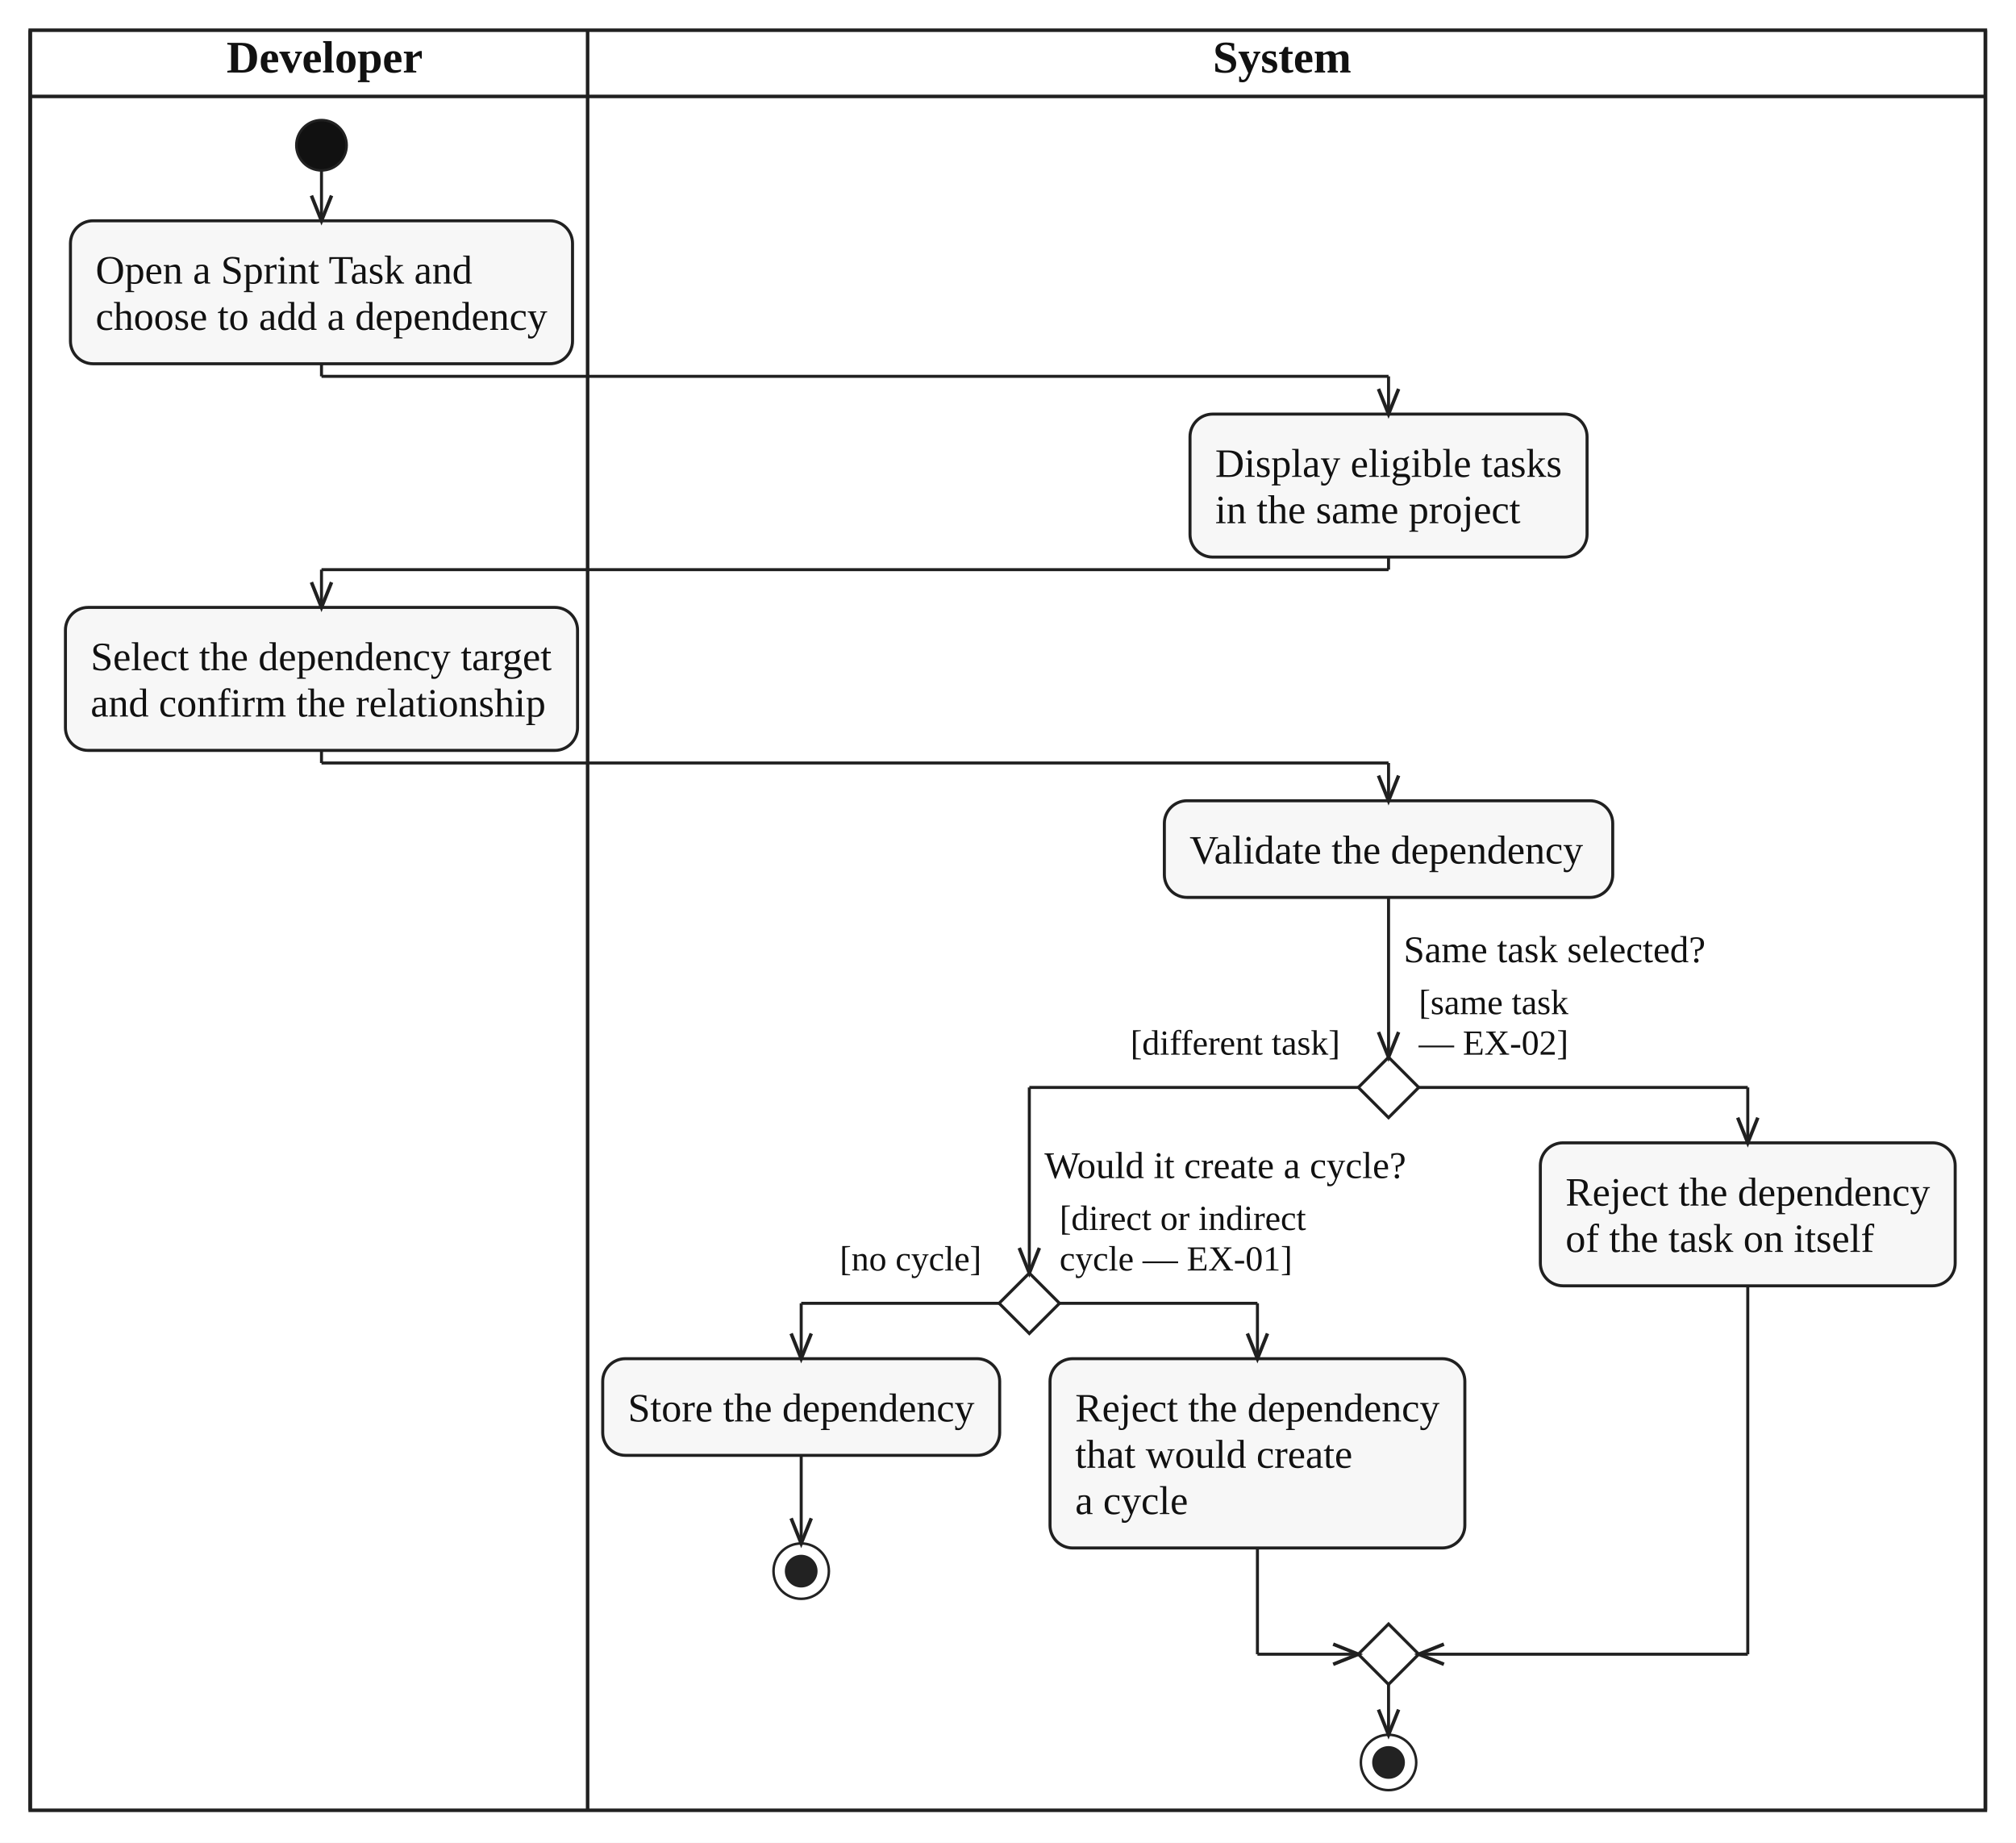
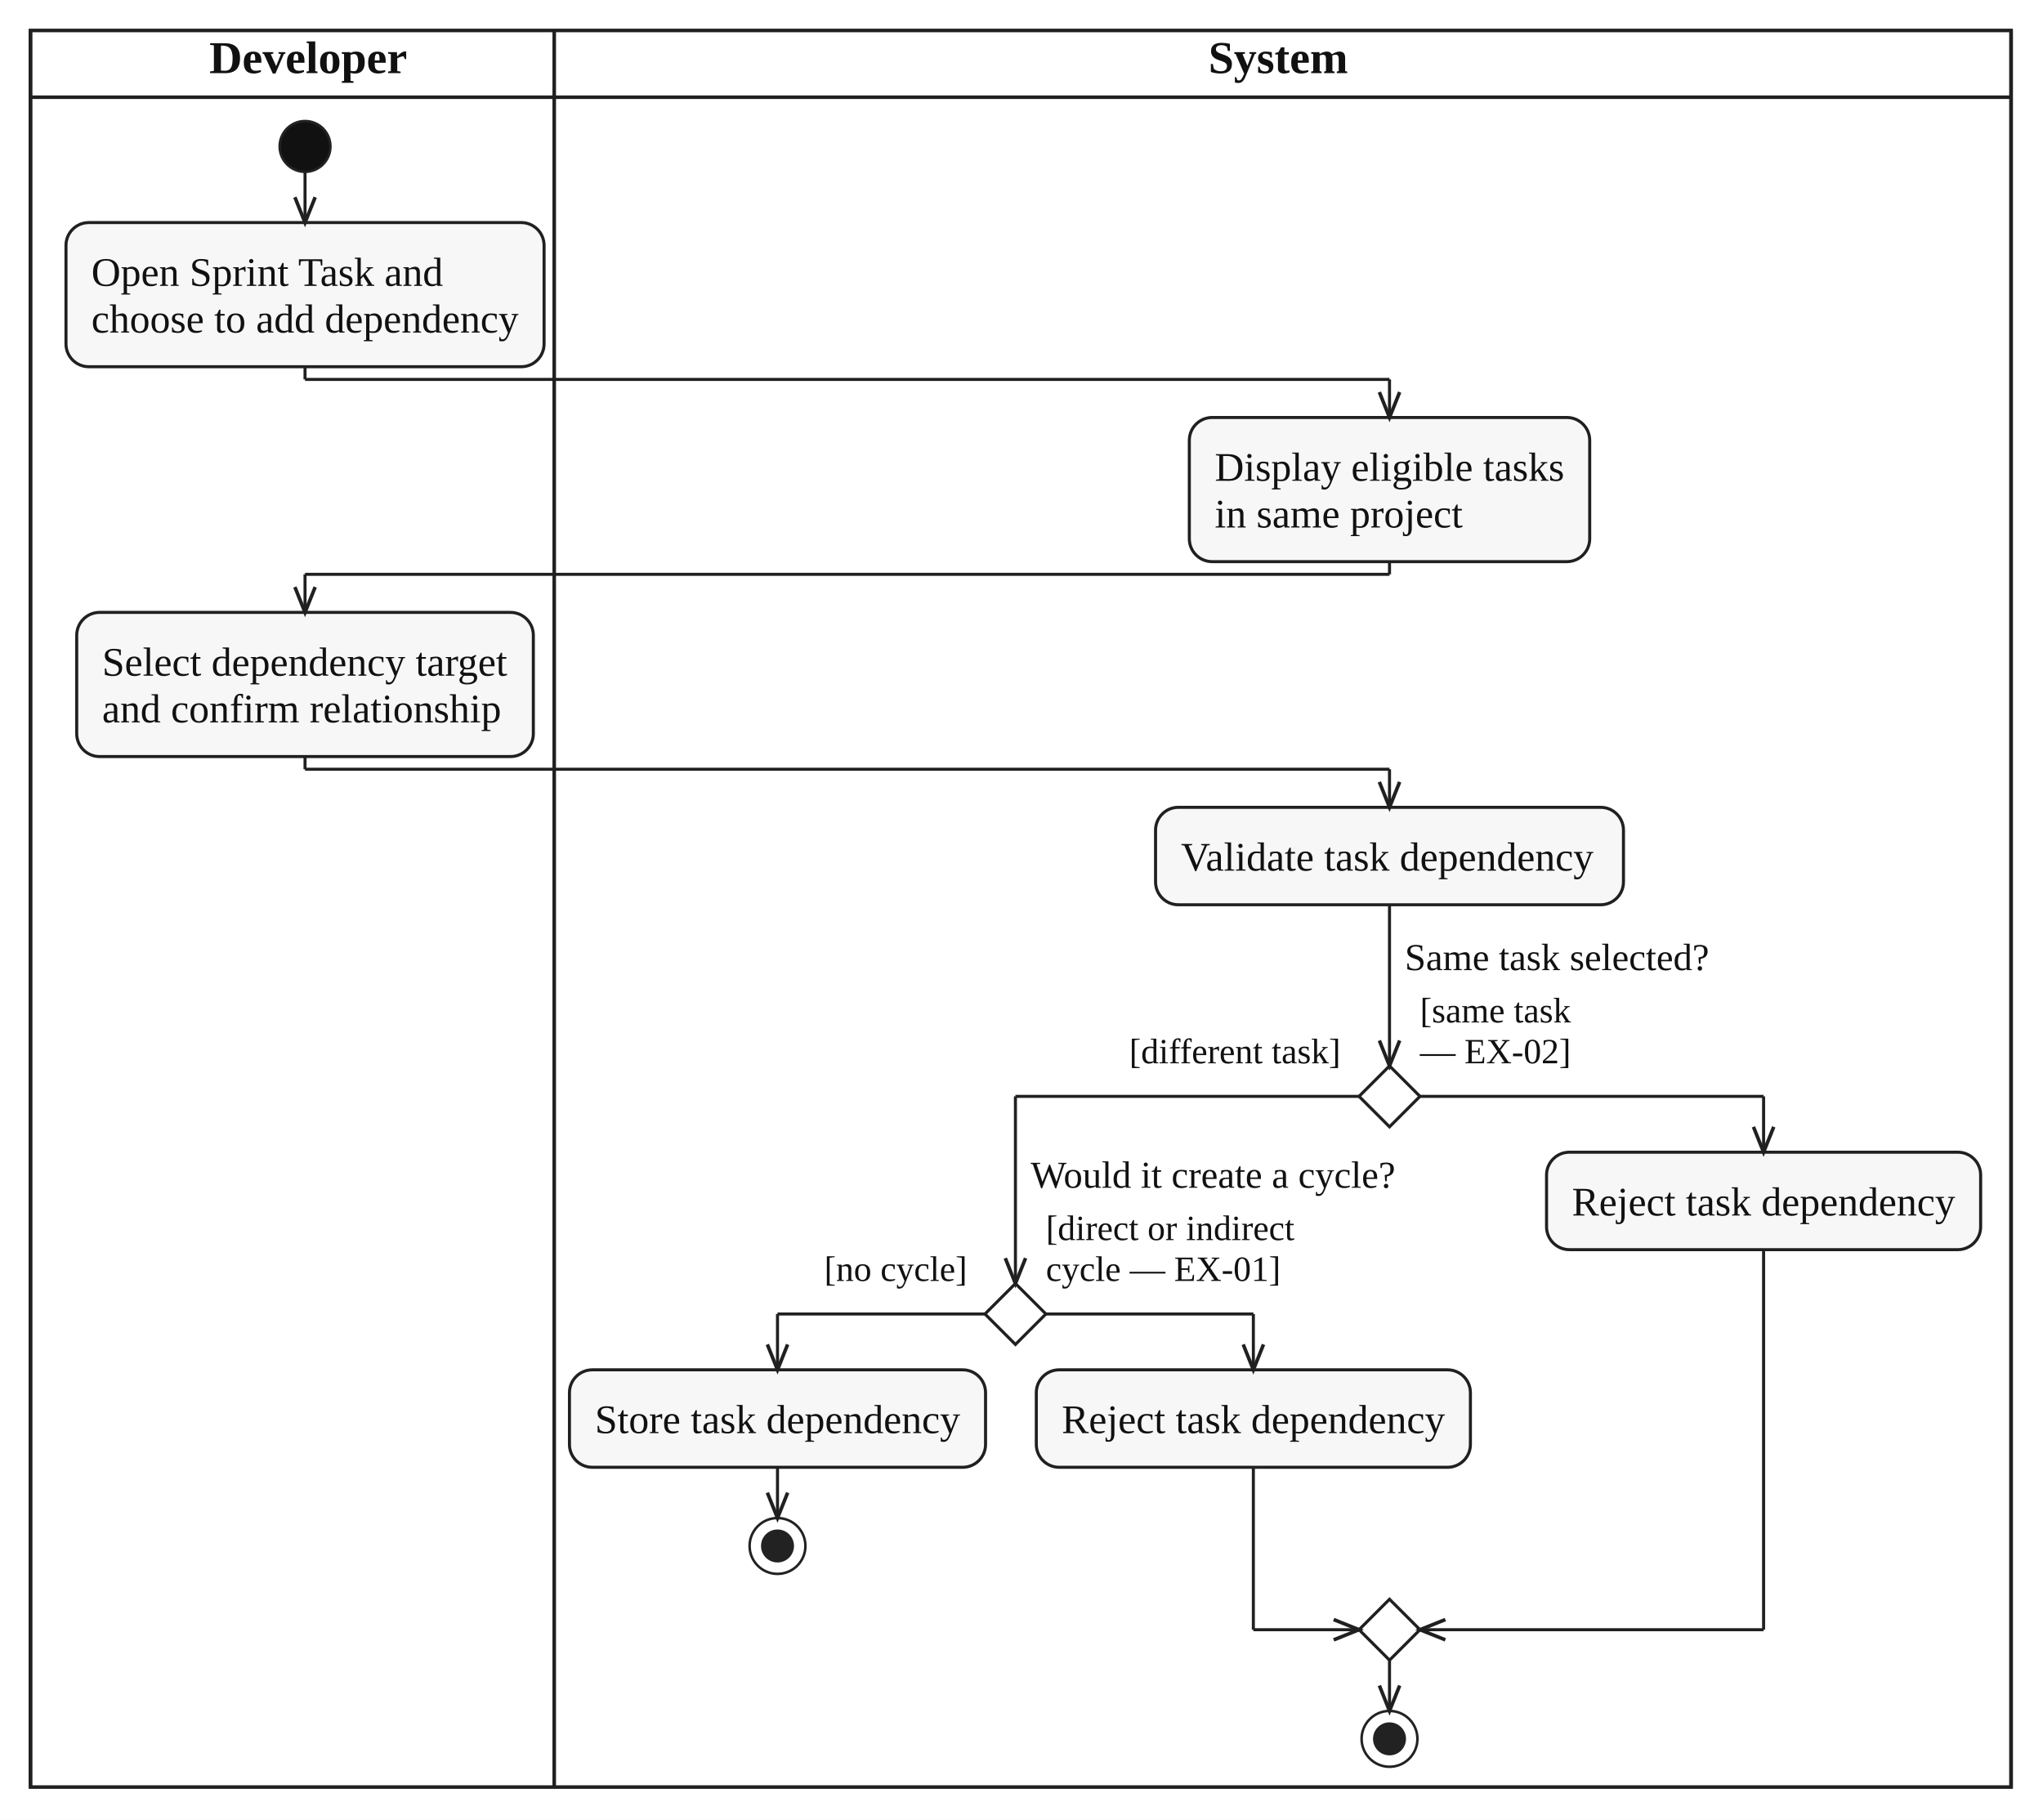
- <svg xmlns="http://www.w3.org/2000/svg" contentStyleType="text/css" height="732px" preserveAspectRatio="none" style="width:801px;height:732px;background:#FFFFFF;" version="1.1" viewBox="-5 0.394 801 732" width="801px" zoomAndPan="magnify" data-pres-formatted="1">
-   <rect id="pres-background" x="-5" y="0.394" width="801" height="732" fill="#FFFFFF" stroke="none" />
+ <svg xmlns="http://www.w3.org/2000/svg" contentStyleType="text/css" height="717px" preserveAspectRatio="none" style="width:805px;height:717px;background:#FFFFFF;" version="1.1" viewBox="-5 0.394 805 717" width="805px" zoomAndPan="magnify" data-pres-formatted="1">
+   <rect id="pres-background" x="-5" y="0.394" width="805" height="717" fill="#FFFFFF" stroke="none" />
  <defs />
  <g>
-     <rect fill="#FFFFFF" height="30.698" style="stroke:#FFFFFF;stroke-width:1.0;" width="762.086" x="15" y="12.394" />
-     <ellipse cx="122.734" cy="58.092" fill="#111111" rx="10" ry="10" style="stroke:#222222;stroke-width:1.0;" />
-     <rect fill="#F7F7F7" height="56.797" rx="9" ry="9" style="stroke:#202020;stroke-width:1.2;" width="199.484" x="22.992" y="88.092" />
-     <text fill="#111111" font-family="Times New Roman" font-size="16" lengthAdjust="spacing" textLength="151.078" x="32.992" y="113.029">Open a Sprint Task and</text>
-     <text fill="#111111" font-family="Times New Roman" font-size="16" lengthAdjust="spacing" textLength="179.484" x="32.992" y="131.428">choose to add a dependency</text>
-     <rect fill="#F7F7F7" height="56.797" rx="9" ry="9" style="stroke:#202020;stroke-width:1.2;" width="203.469" x="21" y="241.685" />
-     <text fill="#111111" font-family="Times New Roman" font-size="16" lengthAdjust="spacing" textLength="183.469" x="31" y="266.623">Select the dependency target</text>
-     <text fill="#111111" font-family="Times New Roman" font-size="16" lengthAdjust="spacing" textLength="180.836" x="31" y="285.022">and confirm the relationship</text>
-     <line style="stroke:#202020;stroke-width:1.4;" x1="7" x2="7" y1="12.394" y2="719.515" />
-     <rect fill="#F7F7F7" height="56.797" rx="9" ry="9" style="stroke:#202020;stroke-width:1.2;" width="157.758" x="467.818" y="164.889" />
-     <text fill="#111111" font-family="Times New Roman" font-size="16" lengthAdjust="spacing" textLength="137.758" x="477.818" y="189.826">Display eligible tasks</text>
-     <text fill="#111111" font-family="Times New Roman" font-size="16" lengthAdjust="spacing" textLength="121.289" x="477.818" y="208.225">in the same project</text>
-     <rect fill="#F7F7F7" height="38.398" rx="9" ry="9" style="stroke:#202020;stroke-width:1.2;" width="178.148" x="457.623" y="318.482" />
-     <text fill="#111111" font-family="Times New Roman" font-size="16" lengthAdjust="spacing" textLength="158.148" x="467.623" y="343.42">Validate the dependency</text>
-     <polygon fill="#FFFFFF" points="546.697,420.371,558.697,432.371,546.697,444.371,534.697,432.371,546.697,420.371" style="stroke:#202020;stroke-width:1.2;" />
-     <text fill="#111111" font-family="Times New Roman" font-size="15" lengthAdjust="spacing" textLength="119.949" x="552.697" y="382.629">Same task selected?</text>
-     <text fill="#111111" font-family="Times New Roman" font-size="15" lengthAdjust="spacing" textLength="3.75" x="552.697" y="399.878"> </text>
-     <text fill="#111111" font-family="Times New Roman" font-size="15" lengthAdjust="spacing" textLength="3.75" x="552.697" y="417.127"> </text>
-     <text fill="#111111" font-family="Times New Roman" font-size="14" lengthAdjust="spacing" textLength="90.569" x="444.128" y="419.343">[different task]  </text>
-     <text fill="#111111" font-family="Times New Roman" font-size="6" lengthAdjust="spacing" textLength="1.5" x="444.128" y="427.973"> </text>
-     <text fill="#111111" font-family="Times New Roman" font-size="14" lengthAdjust="spacing" textLength="66.48" x="558.697" y="403.244">  [same task</text>
-     <text fill="#111111" font-family="Times New Roman" font-size="14" lengthAdjust="spacing" textLength="66.486" x="558.697" y="419.343">  — EX-02]</text>
-     <text fill="#111111" font-family="Times New Roman" font-size="6" lengthAdjust="spacing" textLength="1.5" x="558.697" y="427.973"> </text>
-     <polygon fill="#FFFFFF" points="403.969,506.117,415.969,518.117,403.969,530.117,391.969,518.117,403.969,506.117" style="stroke:#202020;stroke-width:1.2;" />
-     <text fill="#111111" font-family="Times New Roman" font-size="15" lengthAdjust="spacing" textLength="144.91" x="409.969" y="468.375">Would it create a cycle?</text>
-     <text fill="#111111" font-family="Times New Roman" font-size="15" lengthAdjust="spacing" textLength="3.75" x="409.969" y="485.623"> </text>
-     <text fill="#111111" font-family="Times New Roman" font-size="15" lengthAdjust="spacing" textLength="3.75" x="409.969" y="502.872"> </text>
-     <text fill="#111111" font-family="Times New Roman" font-size="14" lengthAdjust="spacing" textLength="63.355" x="328.613" y="505.088">[no cycle]  </text>
-     <text fill="#111111" font-family="Times New Roman" font-size="6" lengthAdjust="spacing" textLength="1.5" x="328.613" y="513.718"> </text>
-     <text fill="#111111" font-family="Times New Roman" font-size="14" lengthAdjust="spacing" textLength="104.952" x="415.969" y="488.99">  [direct or indirect</text>
-     <text fill="#111111" font-family="Times New Roman" font-size="14" lengthAdjust="spacing" textLength="99.518" x="415.969" y="505.088">  cycle — EX-01]</text>
-     <text fill="#111111" font-family="Times New Roman" font-size="6" lengthAdjust="spacing" textLength="1.5" x="415.969" y="513.718"> </text>
-     <rect fill="#F7F7F7" height="38.398" rx="9" ry="9" style="stroke:#202020;stroke-width:1.2;" width="157.727" x="234.469" y="540.117" />
-     <text fill="#111111" font-family="Times New Roman" font-size="16" lengthAdjust="spacing" textLength="137.727" x="244.469" y="565.054">Store the dependency</text>
-     <ellipse cx="313.332" cy="624.515" fill="none" rx="11" ry="11" style="stroke:#222222;stroke-width:1.0;" />
-     <ellipse cx="313.332" cy="624.515" fill="#222222" rx="6" ry="6" style="stroke:#222222;stroke-width:1.0;" />
-     <rect fill="#F7F7F7" height="75.195" rx="9" ry="9" style="stroke:#202020;stroke-width:1.2;" width="164.82" x="412.195" y="540.117" />
-     <text fill="#111111" font-family="Times New Roman" font-size="16" lengthAdjust="spacing" textLength="144.82" x="422.195" y="565.054">Reject the dependency</text>
-     <text fill="#111111" font-family="Times New Roman" font-size="16" lengthAdjust="spacing" textLength="110.172" x="422.195" y="583.453">that would create</text>
-     <text fill="#111111" font-family="Times New Roman" font-size="16" lengthAdjust="spacing" textLength="44.852" x="422.195" y="601.851">a cycle</text>
-     <rect fill="#F7F7F7" height="56.797" rx="9" ry="9" style="stroke:#202020;stroke-width:1.2;" width="164.82" x="607.016" y="454.371" />
-     <text fill="#111111" font-family="Times New Roman" font-size="16" lengthAdjust="spacing" textLength="144.82" x="617.016" y="479.309">Reject the dependency</text>
-     <text fill="#111111" font-family="Times New Roman" font-size="16" lengthAdjust="spacing" textLength="122.641" x="617.016" y="497.707">of the task on itself</text>
-     <polygon fill="#FFFFFF" points="546.697,645.515,558.697,657.515,546.697,669.515,534.697,657.515,546.697,645.515" style="stroke:#202020;stroke-width:1.2;" />
-     <ellipse cx="546.697" cy="700.515" fill="none" rx="11" ry="11" style="stroke:#222222;stroke-width:1.0;" />
-     <ellipse cx="546.697" cy="700.515" fill="#222222" rx="6" ry="6" style="stroke:#222222;stroke-width:1.0;" />
-     <line style="stroke:#202020;stroke-width:1.4;" x1="228.469" x2="228.469" y1="12.394" y2="719.515" />
-     <line style="stroke:#202020;stroke-width:1.4;" x1="783.836" x2="783.836" y1="12.394" y2="719.515" />
-     <line style="stroke:#202020;stroke-width:1.2;" x1="122.734" x2="122.734" y1="68.092" y2="88.092" />
-     <polyline points="118.734,78.092 122.734,88.092 126.734,78.092" fill="none" stroke="#202020" stroke-width="1.4" stroke-linejoin="miter" stroke-linecap="butt" class="open-arrowhead" />
-     <line style="stroke:#202020;stroke-width:1.2;" x1="313.332" x2="313.332" y1="578.515" y2="613.515" />
-     <polyline points="309.332,603.515 313.332,613.515 317.332,603.515" fill="none" stroke="#202020" stroke-width="1.4" stroke-linejoin="miter" stroke-linecap="butt" class="open-arrowhead" />
-     <line style="stroke:#202020;stroke-width:1.2;" x1="391.969" x2="313.332" y1="518.117" y2="518.117" />
-     <line style="stroke:#202020;stroke-width:1.2;" x1="313.332" x2="313.332" y1="518.117" y2="540.117" />
-     <polyline points="309.332,530.117 313.332,540.117 317.332,530.117" fill="none" stroke="#202020" stroke-width="1.4" stroke-linejoin="miter" stroke-linecap="butt" class="open-arrowhead" />
-     <line style="stroke:#202020;stroke-width:1.2;" x1="415.969" x2="494.606" y1="518.117" y2="518.117" />
-     <line style="stroke:#202020;stroke-width:1.2;" x1="494.606" x2="494.606" y1="518.117" y2="540.117" />
-     <polyline points="490.606,530.117 494.606,540.117 498.606,530.117" fill="none" stroke="#202020" stroke-width="1.4" stroke-linejoin="miter" stroke-linecap="butt" class="open-arrowhead" />
-     <line style="stroke:#202020;stroke-width:1.2;" x1="494.606" x2="494.606" y1="615.312" y2="657.515" />
-     <line style="stroke:#202020;stroke-width:1.2;" x1="494.606" x2="534.697" y1="657.515" y2="657.515" />
-     <polyline points="524.697,653.515 534.697,657.515 524.697,661.515" fill="none" stroke="#202020" stroke-width="1.4" stroke-linejoin="miter" stroke-linecap="butt" class="open-arrowhead" />
-     <line style="stroke:#202020;stroke-width:1.2;" x1="534.697" x2="403.969" y1="432.371" y2="432.371" />
-     <line style="stroke:#202020;stroke-width:1.2;" x1="403.969" x2="403.969" y1="432.371" y2="506.117" />
-     <polyline points="399.969,496.117 403.969,506.117 407.969,496.117" fill="none" stroke="#202020" stroke-width="1.4" stroke-linejoin="miter" stroke-linecap="butt" class="open-arrowhead" />
-     <line style="stroke:#202020;stroke-width:1.2;" x1="558.697" x2="689.426" y1="432.371" y2="432.371" />
-     <line style="stroke:#202020;stroke-width:1.2;" x1="689.426" x2="689.426" y1="432.371" y2="454.371" />
-     <polyline points="685.426,444.371 689.426,454.371 693.426,444.371" fill="none" stroke="#202020" stroke-width="1.4" stroke-linejoin="miter" stroke-linecap="butt" class="open-arrowhead" />
-     <line style="stroke:#202020;stroke-width:1.2;" x1="689.426" x2="689.426" y1="511.168" y2="657.515" />
-     <line style="stroke:#202020;stroke-width:1.2;" x1="689.426" x2="558.697" y1="657.515" y2="657.515" />
-     <polyline points="568.697,653.515 558.697,657.515 568.697,661.515" fill="none" stroke="#202020" stroke-width="1.4" stroke-linejoin="miter" stroke-linecap="butt" class="open-arrowhead" />
-     <line style="stroke:#202020;stroke-width:1.2;" x1="546.697" x2="546.697" y1="356.881" y2="420.371" />
-     <polyline points="542.697,410.371 546.697,420.371 550.697,410.371" fill="none" stroke="#202020" stroke-width="1.4" stroke-linejoin="miter" stroke-linecap="butt" class="open-arrowhead" />
-     <line style="stroke:#202020;stroke-width:1.2;" x1="546.697" x2="546.697" y1="669.515" y2="689.515" />
-     <polyline points="542.697,679.515 546.697,689.515 550.697,679.515" fill="none" stroke="#202020" stroke-width="1.4" stroke-linejoin="miter" stroke-linecap="butt" class="open-arrowhead" />
-     <line style="stroke:#202020;stroke-width:1.2;" x1="122.734" x2="122.734" y1="144.889" y2="149.889" />
-     <line style="stroke:#202020;stroke-width:1.2;" x1="122.734" x2="546.697" y1="149.889" y2="149.889" />
-     <line style="stroke:#202020;stroke-width:1.2;" x1="546.697" x2="546.697" y1="149.889" y2="164.889" />
-     <polyline points="542.697,154.889 546.697,164.889 550.697,154.889" fill="none" stroke="#202020" stroke-width="1.4" stroke-linejoin="miter" stroke-linecap="butt" class="open-arrowhead" />
-     <line style="stroke:#202020;stroke-width:1.2;" x1="546.697" x2="546.697" y1="221.685" y2="226.685" />
-     <line style="stroke:#202020;stroke-width:1.2;" x1="546.697" x2="122.734" y1="226.685" y2="226.685" />
-     <line style="stroke:#202020;stroke-width:1.2;" x1="122.734" x2="122.734" y1="226.685" y2="241.685" />
-     <polyline points="118.734,231.685 122.734,241.685 126.734,231.685" fill="none" stroke="#202020" stroke-width="1.4" stroke-linejoin="miter" stroke-linecap="butt" class="open-arrowhead" />
-     <line style="stroke:#202020;stroke-width:1.2;" x1="122.734" x2="122.734" y1="298.482" y2="303.482" />
-     <line style="stroke:#202020;stroke-width:1.2;" x1="122.734" x2="546.697" y1="303.482" y2="303.482" />
-     <line style="stroke:#202020;stroke-width:1.2;" x1="546.697" x2="546.697" y1="303.482" y2="318.482" />
-     <polyline points="542.697,308.482 546.697,318.482 550.697,308.482" fill="none" stroke="#202020" stroke-width="1.4" stroke-linejoin="miter" stroke-linecap="butt" class="open-arrowhead" />
-     <text fill="#111111" font-family="Times New Roman" font-size="18" font-weight="bold" lengthAdjust="spacing" textLength="77.968" x="85.001" y="29.198">Developer</text>
-     <text fill="#111111" font-family="Times New Roman" font-size="7" font-weight="bold" lengthAdjust="spacing" textLength="1.75" x="80.501" y="39.627"> </text>
-     <text fill="#111111" font-family="Times New Roman" font-size="18" font-weight="bold" lengthAdjust="spacing" textLength="54.993" x="476.906" y="29.198">System</text>
-     <text fill="#111111" font-family="Times New Roman" font-size="7" font-weight="bold" lengthAdjust="spacing" textLength="1.75" x="472.406" y="39.627"> </text>
+     <rect fill="#FFFFFF" height="30.698" style="stroke:#FFFFFF;stroke-width:1.0;" width="765.68" x="15" y="12.394" />
+     <ellipse cx="115.191" cy="58.092" fill="#111111" rx="10" ry="10" style="stroke:#222222;stroke-width:1.0;" />
+     <rect fill="#F7F7F7" height="56.797" rx="9" ry="9" style="stroke:#202020;stroke-width:1.2;" width="188.383" x="21" y="88.092" />
+     <text fill="#111111" font-family="Times New Roman" font-size="16" lengthAdjust="spacing" textLength="139.977" x="31" y="113.029">Open Sprint Task and</text>
+     <text fill="#111111" font-family="Times New Roman" font-size="16" lengthAdjust="spacing" textLength="168.383" x="31" y="131.428">choose to add dependency</text>
+     <rect fill="#F7F7F7" height="56.797" rx="9" ry="9" style="stroke:#202020;stroke-width:1.2;" width="179.922" x="25.23" y="241.685" />
+     <text fill="#111111" font-family="Times New Roman" font-size="16" lengthAdjust="spacing" textLength="159.922" x="35.23" y="266.623">Select dependency target</text>
+     <text fill="#111111" font-family="Times New Roman" font-size="16" lengthAdjust="spacing" textLength="157.289" x="35.23" y="285.022">and confirm relationship</text>
+     <line style="stroke:#202020;stroke-width:1.4;" x1="7" x2="7" y1="12.394" y2="704.515" />
+     <rect fill="#F7F7F7" height="56.797" rx="9" ry="9" style="stroke:#202020;stroke-width:1.2;" width="157.758" x="463.629" y="164.889" />
+     <text fill="#111111" font-family="Times New Roman" font-size="16" lengthAdjust="spacing" textLength="137.758" x="473.629" y="189.826">Display eligible tasks</text>
+     <text fill="#111111" font-family="Times New Roman" font-size="16" lengthAdjust="spacing" textLength="97.742" x="473.629" y="208.225">in same project</text>
+     <rect fill="#F7F7F7" height="38.398" rx="9" ry="9" style="stroke:#202020;stroke-width:1.2;" width="184.375" x="450.32" y="318.482" />
+     <text fill="#111111" font-family="Times New Roman" font-size="16" lengthAdjust="spacing" textLength="164.375" x="460.32" y="343.42">Validate task dependency</text>
+     <polygon fill="#FFFFFF" points="542.508,420.371,554.508,432.371,542.508,444.371,530.508,432.371,542.508,420.371" style="stroke:#202020;stroke-width:1.2;" />
+     <text fill="#111111" font-family="Times New Roman" font-size="15" lengthAdjust="spacing" textLength="119.949" x="548.508" y="382.629">Same task selected?</text>
+     <text fill="#111111" font-family="Times New Roman" font-size="15" lengthAdjust="spacing" textLength="3.75" x="548.508" y="399.878"> </text>
+     <text fill="#111111" font-family="Times New Roman" font-size="15" lengthAdjust="spacing" textLength="3.75" x="548.508" y="417.127"> </text>
+     <text fill="#111111" font-family="Times New Roman" font-size="14" lengthAdjust="spacing" textLength="90.569" x="439.938" y="419.343">[different task]  </text>
+     <text fill="#111111" font-family="Times New Roman" font-size="6" lengthAdjust="spacing" textLength="1.5" x="439.938" y="427.973"> </text>
+     <text fill="#111111" font-family="Times New Roman" font-size="14" lengthAdjust="spacing" textLength="66.48" x="554.508" y="403.244">  [same task</text>
+     <text fill="#111111" font-family="Times New Roman" font-size="14" lengthAdjust="spacing" textLength="66.486" x="554.508" y="419.343">  — EX-02]</text>
+     <text fill="#111111" font-family="Times New Roman" font-size="6" lengthAdjust="spacing" textLength="1.5" x="554.508" y="427.973"> </text>
+     <polygon fill="#FFFFFF" points="395.109,506.117,407.109,518.117,395.109,530.117,383.109,518.117,395.109,506.117" style="stroke:#202020;stroke-width:1.2;" />
+     <text fill="#111111" font-family="Times New Roman" font-size="15" lengthAdjust="spacing" textLength="144.91" x="401.109" y="468.375">Would it create a cycle?</text>
+     <text fill="#111111" font-family="Times New Roman" font-size="15" lengthAdjust="spacing" textLength="3.75" x="401.109" y="485.623"> </text>
+     <text fill="#111111" font-family="Times New Roman" font-size="15" lengthAdjust="spacing" textLength="3.75" x="401.109" y="502.872"> </text>
+     <text fill="#111111" font-family="Times New Roman" font-size="14" lengthAdjust="spacing" textLength="63.355" x="319.754" y="505.088">[no cycle]  </text>
+     <text fill="#111111" font-family="Times New Roman" font-size="6" lengthAdjust="spacing" textLength="1.5" x="319.754" y="513.718"> </text>
+     <text fill="#111111" font-family="Times New Roman" font-size="14" lengthAdjust="spacing" textLength="104.952" x="407.109" y="488.99">  [direct or indirect</text>
+     <text fill="#111111" font-family="Times New Roman" font-size="14" lengthAdjust="spacing" textLength="99.518" x="407.109" y="505.088">  cycle — EX-01]</text>
+     <text fill="#111111" font-family="Times New Roman" font-size="6" lengthAdjust="spacing" textLength="1.5" x="407.109" y="513.718"> </text>
+     <rect fill="#F7F7F7" height="38.398" rx="9" ry="9" style="stroke:#202020;stroke-width:1.2;" width="163.953" x="219.383" y="540.117" />
+     <text fill="#111111" font-family="Times New Roman" font-size="16" lengthAdjust="spacing" textLength="143.953" x="229.383" y="565.054">Store task dependency</text>
+     <ellipse cx="301.359" cy="609.515" fill="none" rx="11" ry="11" style="stroke:#222222;stroke-width:1.0;" />
+     <ellipse cx="301.359" cy="609.515" fill="#222222" rx="6" ry="6" style="stroke:#222222;stroke-width:1.0;" />
+     <rect fill="#F7F7F7" height="38.398" rx="9" ry="9" style="stroke:#202020;stroke-width:1.2;" width="171.047" x="403.336" y="540.117" />
+     <text fill="#111111" font-family="Times New Roman" font-size="16" lengthAdjust="spacing" textLength="151.047" x="413.336" y="565.054">Reject task dependency</text>
+     <rect fill="#F7F7F7" height="38.398" rx="9" ry="9" style="stroke:#202020;stroke-width:1.2;" width="171.047" x="604.383" y="454.371" />
+     <text fill="#111111" font-family="Times New Roman" font-size="16" lengthAdjust="spacing" textLength="151.047" x="614.383" y="479.309">Reject task dependency</text>
+     <polygon fill="#FFFFFF" points="542.508,630.515,554.508,642.515,542.508,654.515,530.508,642.515,542.508,630.515" style="stroke:#202020;stroke-width:1.2;" />
+     <ellipse cx="542.508" cy="685.515" fill="none" rx="11" ry="11" style="stroke:#222222;stroke-width:1.0;" />
+     <ellipse cx="542.508" cy="685.515" fill="#222222" rx="6" ry="6" style="stroke:#222222;stroke-width:1.0;" />
+     <line style="stroke:#202020;stroke-width:1.4;" x1="213.383" x2="213.383" y1="12.394" y2="704.515" />
+     <line style="stroke:#202020;stroke-width:1.4;" x1="787.43" x2="787.43" y1="12.394" y2="704.515" />
+     <line style="stroke:#202020;stroke-width:1.2;" x1="115.191" x2="115.191" y1="68.092" y2="88.092" />
+     <polyline points="111.191,78.092 115.191,88.092 119.191,78.092" fill="none" stroke="#202020" stroke-width="1.4" stroke-linejoin="miter" stroke-linecap="butt" class="open-arrowhead" />
+     <line style="stroke:#202020;stroke-width:1.2;" x1="301.359" x2="301.359" y1="578.515" y2="598.515" />
+     <polyline points="297.359,588.515 301.359,598.515 305.359,588.515" fill="none" stroke="#202020" stroke-width="1.4" stroke-linejoin="miter" stroke-linecap="butt" class="open-arrowhead" />
+     <line style="stroke:#202020;stroke-width:1.2;" x1="383.109" x2="301.359" y1="518.117" y2="518.117" />
+     <line style="stroke:#202020;stroke-width:1.2;" x1="301.359" x2="301.359" y1="518.117" y2="540.117" />
+     <polyline points="297.359,530.117 301.359,540.117 305.359,530.117" fill="none" stroke="#202020" stroke-width="1.4" stroke-linejoin="miter" stroke-linecap="butt" class="open-arrowhead" />
+     <line style="stroke:#202020;stroke-width:1.2;" x1="407.109" x2="488.859" y1="518.117" y2="518.117" />
+     <line style="stroke:#202020;stroke-width:1.2;" x1="488.859" x2="488.859" y1="518.117" y2="540.117" />
+     <polyline points="484.859,530.117 488.859,540.117 492.859,530.117" fill="none" stroke="#202020" stroke-width="1.4" stroke-linejoin="miter" stroke-linecap="butt" class="open-arrowhead" />
+     <line style="stroke:#202020;stroke-width:1.2;" x1="488.859" x2="488.859" y1="578.515" y2="642.515" />
+     <line style="stroke:#202020;stroke-width:1.2;" x1="488.859" x2="530.508" y1="642.515" y2="642.515" />
+     <polyline points="520.508,638.515 530.508,642.515 520.508,646.515" fill="none" stroke="#202020" stroke-width="1.4" stroke-linejoin="miter" stroke-linecap="butt" class="open-arrowhead" />
+     <line style="stroke:#202020;stroke-width:1.2;" x1="530.508" x2="395.109" y1="432.371" y2="432.371" />
+     <line style="stroke:#202020;stroke-width:1.2;" x1="395.109" x2="395.109" y1="432.371" y2="506.117" />
+     <polyline points="391.109,496.117 395.109,506.117 399.109,496.117" fill="none" stroke="#202020" stroke-width="1.4" stroke-linejoin="miter" stroke-linecap="butt" class="open-arrowhead" />
+     <line style="stroke:#202020;stroke-width:1.2;" x1="554.508" x2="689.906" y1="432.371" y2="432.371" />
+     <line style="stroke:#202020;stroke-width:1.2;" x1="689.906" x2="689.906" y1="432.371" y2="454.371" />
+     <polyline points="685.906,444.371 689.906,454.371 693.906,444.371" fill="none" stroke="#202020" stroke-width="1.4" stroke-linejoin="miter" stroke-linecap="butt" class="open-arrowhead" />
+     <line style="stroke:#202020;stroke-width:1.2;" x1="689.906" x2="689.906" y1="492.769" y2="642.515" />
+     <line style="stroke:#202020;stroke-width:1.2;" x1="689.906" x2="554.508" y1="642.515" y2="642.515" />
+     <polyline points="564.508,638.515 554.508,642.515 564.508,646.515" fill="none" stroke="#202020" stroke-width="1.4" stroke-linejoin="miter" stroke-linecap="butt" class="open-arrowhead" />
+     <line style="stroke:#202020;stroke-width:1.2;" x1="542.508" x2="542.508" y1="356.881" y2="420.371" />
+     <polyline points="538.508,410.371 542.508,420.371 546.508,410.371" fill="none" stroke="#202020" stroke-width="1.4" stroke-linejoin="miter" stroke-linecap="butt" class="open-arrowhead" />
+     <line style="stroke:#202020;stroke-width:1.2;" x1="542.508" x2="542.508" y1="654.515" y2="674.515" />
+     <polyline points="538.508,664.515 542.508,674.515 546.508,664.515" fill="none" stroke="#202020" stroke-width="1.4" stroke-linejoin="miter" stroke-linecap="butt" class="open-arrowhead" />
+     <line style="stroke:#202020;stroke-width:1.2;" x1="115.191" x2="115.191" y1="144.889" y2="149.889" />
+     <line style="stroke:#202020;stroke-width:1.2;" x1="115.191" x2="542.508" y1="149.889" y2="149.889" />
+     <line style="stroke:#202020;stroke-width:1.2;" x1="542.508" x2="542.508" y1="149.889" y2="164.889" />
+     <polyline points="538.508,154.889 542.508,164.889 546.508,154.889" fill="none" stroke="#202020" stroke-width="1.4" stroke-linejoin="miter" stroke-linecap="butt" class="open-arrowhead" />
+     <line style="stroke:#202020;stroke-width:1.2;" x1="542.508" x2="542.508" y1="221.685" y2="226.685" />
+     <line style="stroke:#202020;stroke-width:1.2;" x1="542.508" x2="115.191" y1="226.685" y2="226.685" />
+     <line style="stroke:#202020;stroke-width:1.2;" x1="115.191" x2="115.191" y1="226.685" y2="241.685" />
+     <polyline points="111.191,231.685 115.191,241.685 119.191,231.685" fill="none" stroke="#202020" stroke-width="1.4" stroke-linejoin="miter" stroke-linecap="butt" class="open-arrowhead" />
+     <line style="stroke:#202020;stroke-width:1.2;" x1="115.191" x2="115.191" y1="298.482" y2="303.482" />
+     <line style="stroke:#202020;stroke-width:1.2;" x1="115.191" x2="542.508" y1="303.482" y2="303.482" />
+     <line style="stroke:#202020;stroke-width:1.2;" x1="542.508" x2="542.508" y1="303.482" y2="318.482" />
+     <polyline points="538.508,308.482 542.508,318.482 546.508,308.482" fill="none" stroke="#202020" stroke-width="1.4" stroke-linejoin="miter" stroke-linecap="butt" class="open-arrowhead" />
+     <text fill="#111111" font-family="Times New Roman" font-size="18" font-weight="bold" lengthAdjust="spacing" textLength="77.968" x="77.457" y="29.198">Developer</text>
+     <text fill="#111111" font-family="Times New Roman" font-size="7" font-weight="bold" lengthAdjust="spacing" textLength="1.75" x="72.957" y="39.627"> </text>
+     <text fill="#111111" font-family="Times New Roman" font-size="18" font-weight="bold" lengthAdjust="spacing" textLength="54.993" x="471.16" y="29.198">System</text>
+     <text fill="#111111" font-family="Times New Roman" font-size="7" font-weight="bold" lengthAdjust="spacing" textLength="1.75" x="466.66" y="39.627"> </text>
  </g>
  <g id="pres-frame" fill="none" stroke="#202020" stroke-width="1.4">
-     <rect x="7" y="12.394" width="776.836" height="707.121" />
-     <line x1="7" x2="783.836" y1="38.698" y2="38.698" />
+     <rect x="7" y="12.394" width="780.43" height="692.121" />
+     <line x1="7" x2="787.43" y1="38.698" y2="38.698" />
  </g>
</svg>
